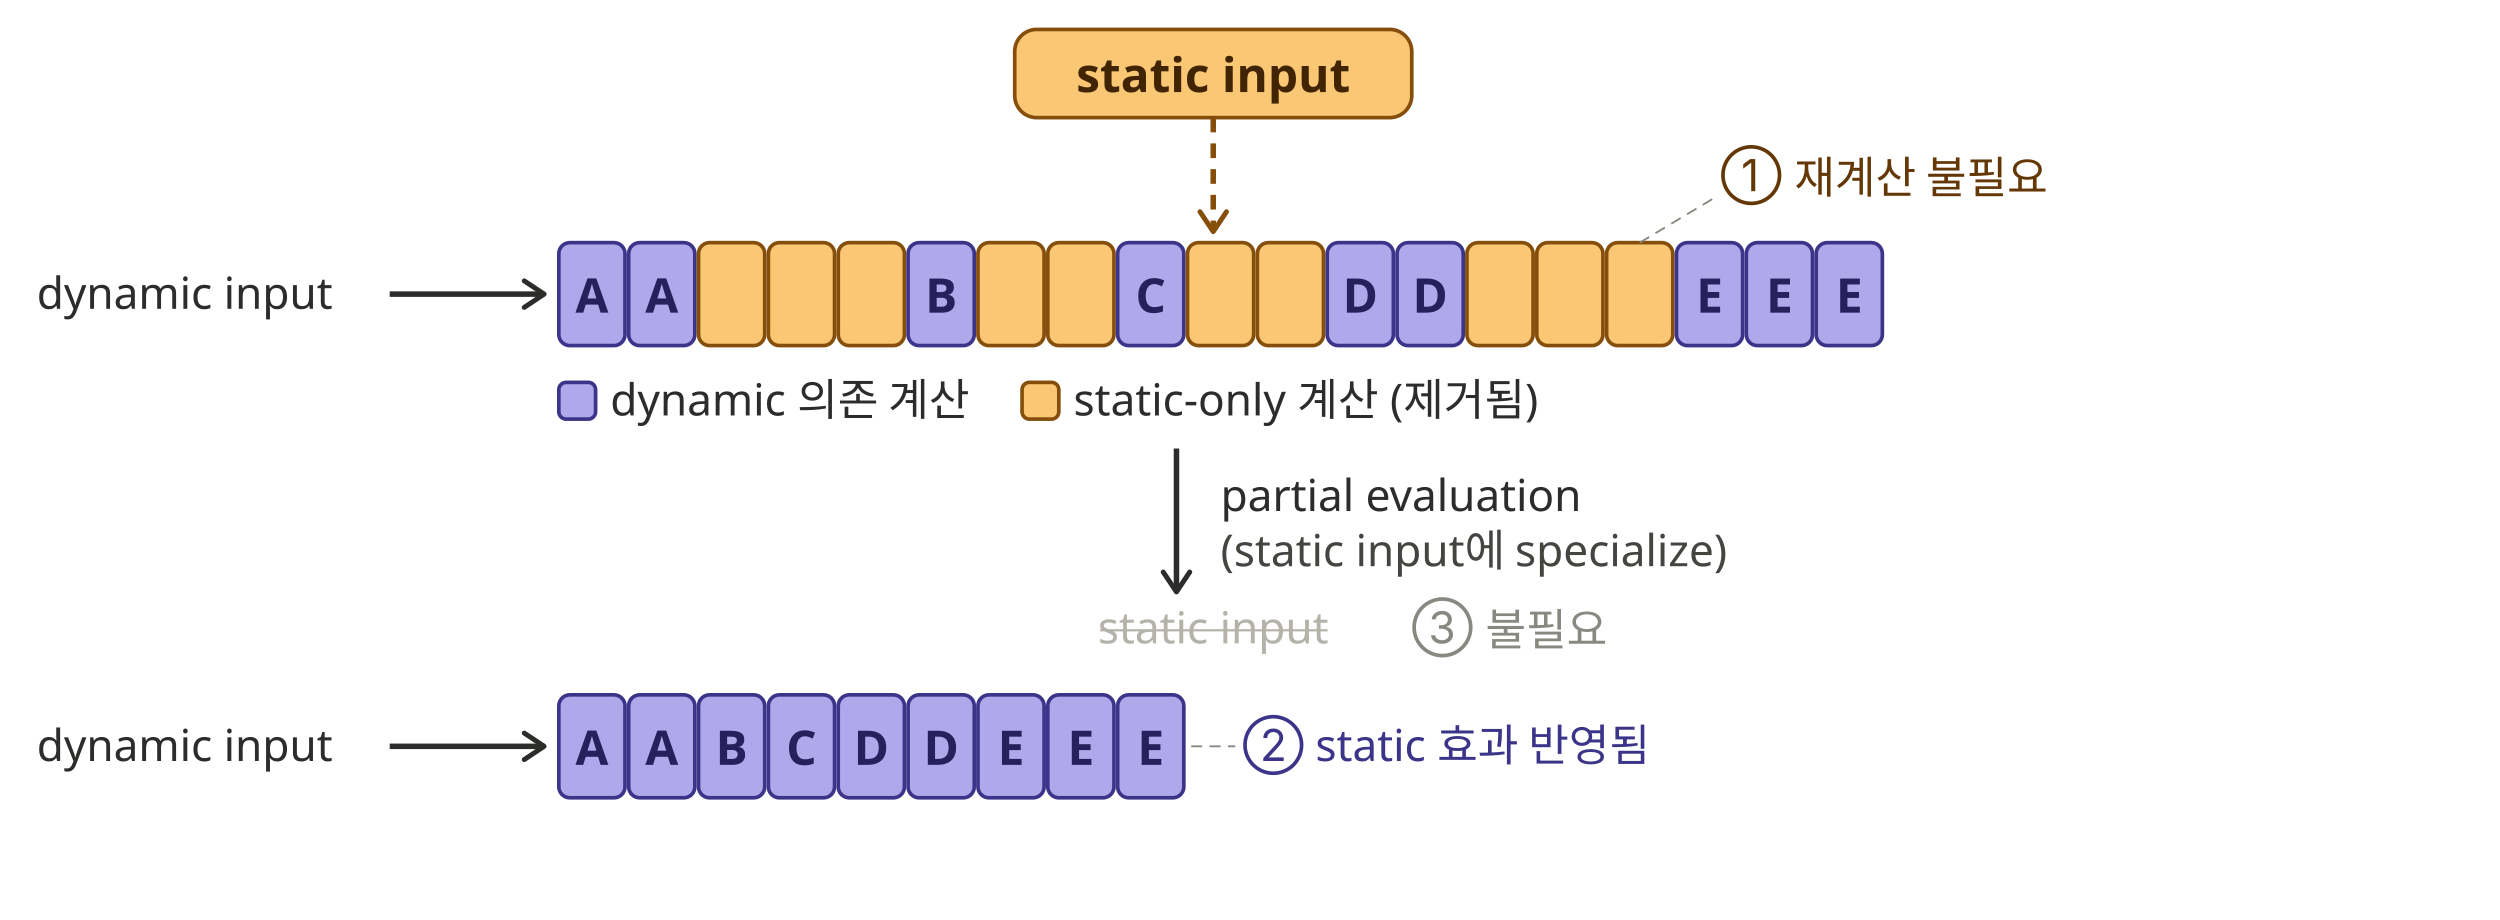
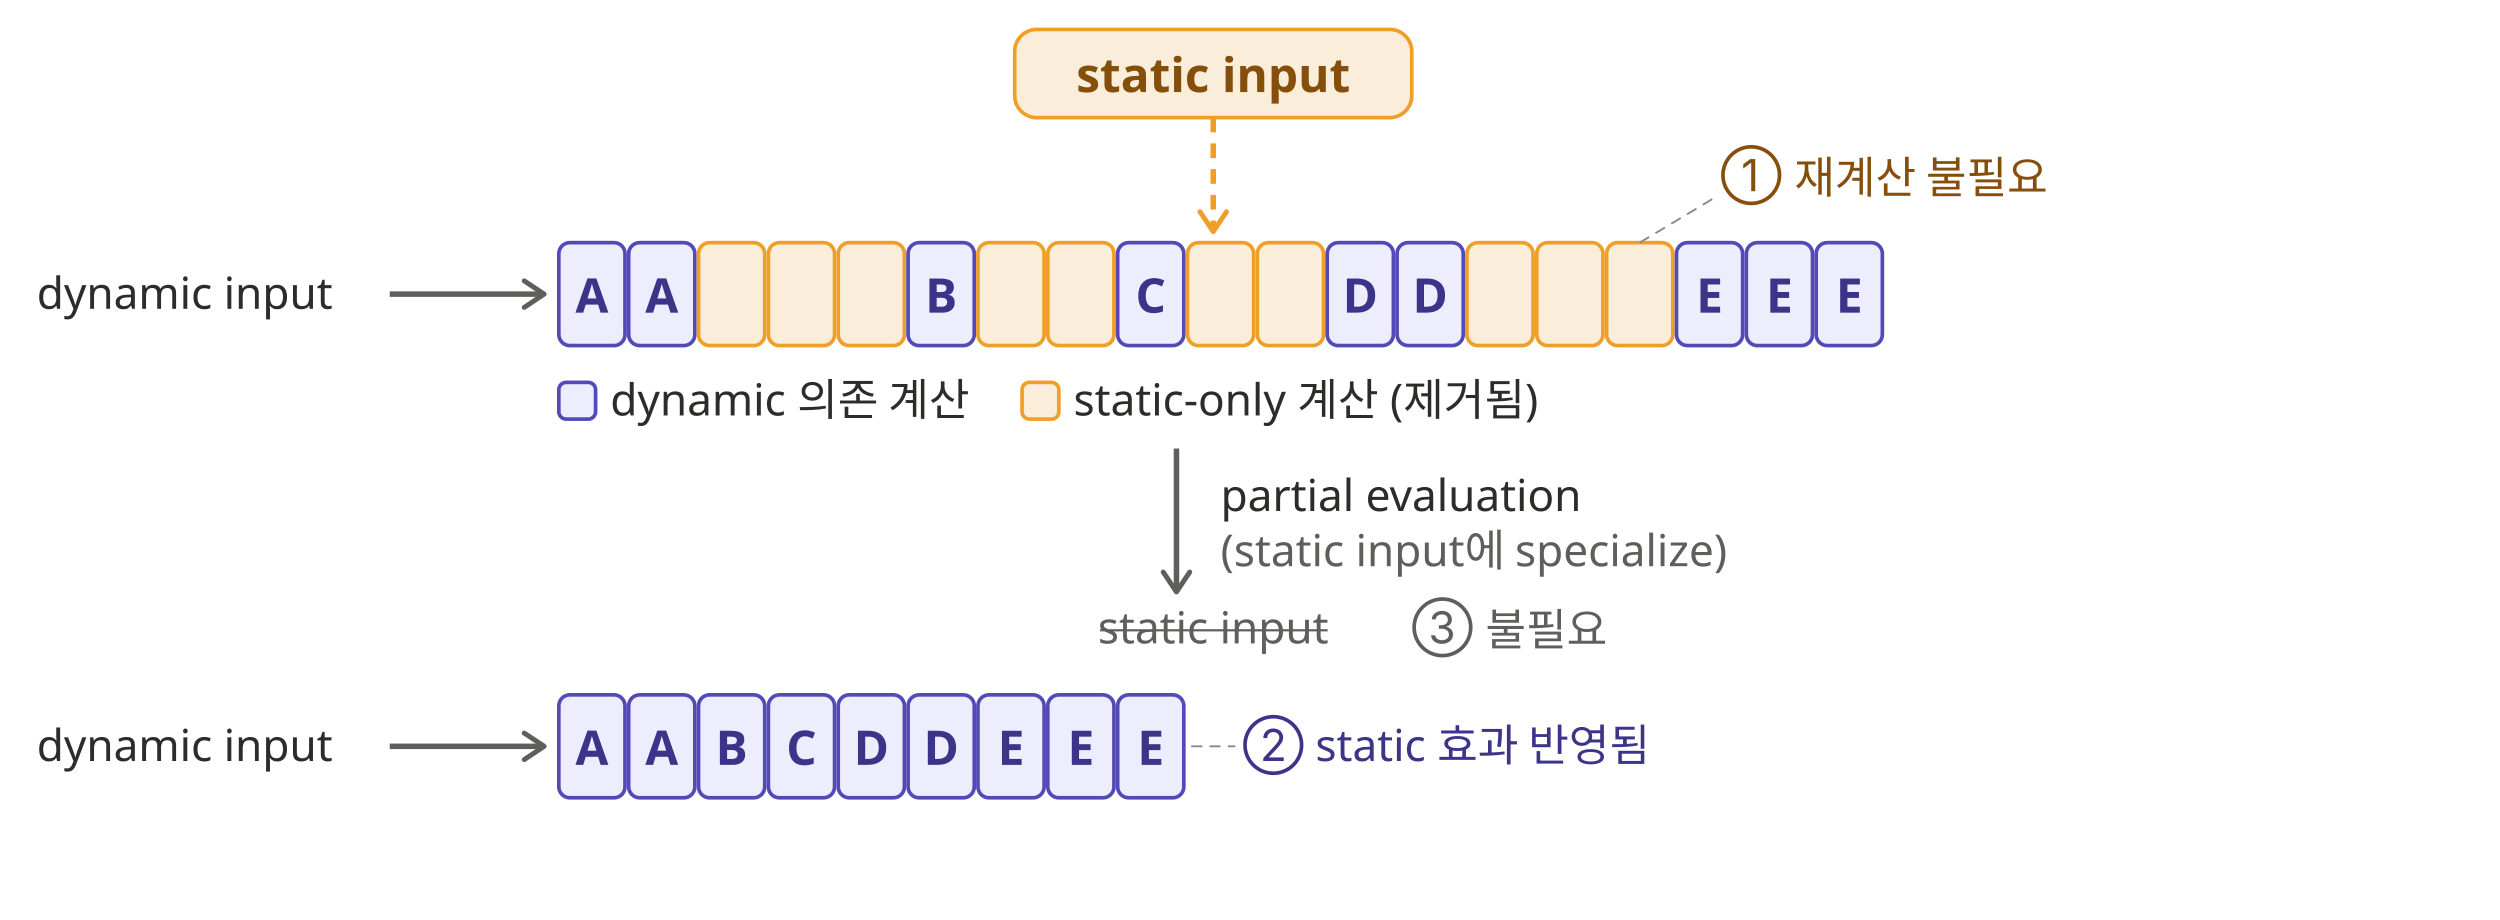
<svg xmlns="http://www.w3.org/2000/svg" width="680" height="250" viewBox="0 0 680 250" style="font-family: 'Pretendard', 'Apple SD Gothic Neo', 'Noto Sans KR', 'Segoe UI', system-ui, -apple-system, sans-serif; background: #ffffff;">
  <defs>
    <marker id="arrow" viewBox="0 0 10 10" refX="8" refY="5" markerWidth="6" markerHeight="6" orient="auto-start-reverse">
      <path d="M2 1L8 5L2 9" fill="none" stroke="context-stroke" stroke-width="1.5" stroke-linecap="round" stroke-linejoin="round" />
    </marker>
  </defs>
-   <rect x="276" y="8" width="108" height="24" rx="6" fill="#FAC775" stroke="#854F0B" stroke-width="1" />
-   <text x="330" y="20" text-anchor="middle" dominant-baseline="central" font-size="13" font-weight="600" fill="#412402">static input</text>
-   <line x1="330" y1="32" x2="330" y2="63" stroke="#854F0B" stroke-width="1.5" stroke-dasharray="4 3" marker-end="url(#arrow)" />
+   <rect x="276" y="8" width="108" height="24" rx="6" fill="#FAEEDA" stroke="#EF9F27" stroke-width="1" />
+   <text x="330" y="20" text-anchor="middle" dominant-baseline="central" font-size="13" font-weight="600" fill="#854F0B">static input</text>
+   <line x1="330" y1="32" x2="330" y2="63" stroke="#EF9F27" stroke-width="1.5" stroke-dasharray="4 3" marker-end="url(#arrow)" />
  <text x="10" y="84" text-anchor="start" font-size="12" fill="#2C2C2A">dynamic input</text>
-   <line x1="106" y1="80" x2="148" y2="80" stroke="#2C2C2A" stroke-width="1.5" marker-end="url(#arrow)" />
-   <rect x="152" y="66" width="18" height="28" rx="3" fill="#AFA9EC" stroke="#3C3489" stroke-width="1" />
-   <text x="161" y="80" text-anchor="middle" dominant-baseline="central" font-size="13" font-weight="600" fill="#26215C">A</text>
-   <rect x="171" y="66" width="18" height="28" rx="3" fill="#AFA9EC" stroke="#3C3489" stroke-width="1" />
-   <text x="180" y="80" text-anchor="middle" dominant-baseline="central" font-size="13" font-weight="600" fill="#26215C">A</text>
-   <rect x="190" y="66" width="18" height="28" rx="3" fill="#FAC775" stroke="#854F0B" stroke-width="1" />
-   <rect x="209" y="66" width="18" height="28" rx="3" fill="#FAC775" stroke="#854F0B" stroke-width="1" />
-   <rect x="228" y="66" width="18" height="28" rx="3" fill="#FAC775" stroke="#854F0B" stroke-width="1" />
-   <rect x="247" y="66" width="18" height="28" rx="3" fill="#AFA9EC" stroke="#3C3489" stroke-width="1" />
-   <text x="256" y="80" text-anchor="middle" dominant-baseline="central" font-size="13" font-weight="600" fill="#26215C">B</text>
-   <rect x="266" y="66" width="18" height="28" rx="3" fill="#FAC775" stroke="#854F0B" stroke-width="1" />
-   <rect x="285" y="66" width="18" height="28" rx="3" fill="#FAC775" stroke="#854F0B" stroke-width="1" />
-   <rect x="304" y="66" width="18" height="28" rx="3" fill="#AFA9EC" stroke="#3C3489" stroke-width="1" />
-   <text x="313" y="80" text-anchor="middle" dominant-baseline="central" font-size="13" font-weight="600" fill="#26215C">C</text>
-   <rect x="323" y="66" width="18" height="28" rx="3" fill="#FAC775" stroke="#854F0B" stroke-width="1" />
-   <rect x="342" y="66" width="18" height="28" rx="3" fill="#FAC775" stroke="#854F0B" stroke-width="1" />
-   <rect x="361" y="66" width="18" height="28" rx="3" fill="#AFA9EC" stroke="#3C3489" stroke-width="1" />
-   <text x="370" y="80" text-anchor="middle" dominant-baseline="central" font-size="13" font-weight="600" fill="#26215C">D</text>
-   <rect x="380" y="66" width="18" height="28" rx="3" fill="#AFA9EC" stroke="#3C3489" stroke-width="1" />
-   <text x="389" y="80" text-anchor="middle" dominant-baseline="central" font-size="13" font-weight="600" fill="#26215C">D</text>
-   <rect x="399" y="66" width="18" height="28" rx="3" fill="#FAC775" stroke="#854F0B" stroke-width="1" />
-   <rect x="418" y="66" width="18" height="28" rx="3" fill="#FAC775" stroke="#854F0B" stroke-width="1" />
-   <rect x="437" y="66" width="18" height="28" rx="3" fill="#FAC775" stroke="#854F0B" stroke-width="1" />
-   <rect x="456" y="66" width="18" height="28" rx="3" fill="#AFA9EC" stroke="#3C3489" stroke-width="1" />
-   <text x="465" y="80" text-anchor="middle" dominant-baseline="central" font-size="13" font-weight="600" fill="#26215C">E</text>
-   <rect x="475" y="66" width="18" height="28" rx="3" fill="#AFA9EC" stroke="#3C3489" stroke-width="1" />
-   <text x="484" y="80" text-anchor="middle" dominant-baseline="central" font-size="13" font-weight="600" fill="#26215C">E</text>
-   <rect x="494" y="66" width="18" height="28" rx="3" fill="#AFA9EC" stroke="#3C3489" stroke-width="1" />
-   <text x="503" y="80" text-anchor="middle" dominant-baseline="central" font-size="13" font-weight="600" fill="#26215C">E</text>
+   <line x1="106" y1="80" x2="148" y2="80" stroke="#5F5E5A" stroke-width="1.5" marker-end="url(#arrow)" />
+   <rect x="152" y="66" width="18" height="28" rx="3" fill="#EEEDFE" stroke="#534AB7" stroke-width="1" />
+   <text x="161" y="80" text-anchor="middle" dominant-baseline="central" font-size="13" font-weight="600" fill="#3C3489">A</text>
+   <rect x="171" y="66" width="18" height="28" rx="3" fill="#EEEDFE" stroke="#534AB7" stroke-width="1" />
+   <text x="180" y="80" text-anchor="middle" dominant-baseline="central" font-size="13" font-weight="600" fill="#3C3489">A</text>
+   <rect x="190" y="66" width="18" height="28" rx="3" fill="#FAEEDA" stroke="#EF9F27" stroke-width="1" />
+   <rect x="209" y="66" width="18" height="28" rx="3" fill="#FAEEDA" stroke="#EF9F27" stroke-width="1" />
+   <rect x="228" y="66" width="18" height="28" rx="3" fill="#FAEEDA" stroke="#EF9F27" stroke-width="1" />
+   <rect x="247" y="66" width="18" height="28" rx="3" fill="#EEEDFE" stroke="#534AB7" stroke-width="1" />
+   <text x="256" y="80" text-anchor="middle" dominant-baseline="central" font-size="13" font-weight="600" fill="#3C3489">B</text>
+   <rect x="266" y="66" width="18" height="28" rx="3" fill="#FAEEDA" stroke="#EF9F27" stroke-width="1" />
+   <rect x="285" y="66" width="18" height="28" rx="3" fill="#FAEEDA" stroke="#EF9F27" stroke-width="1" />
+   <rect x="304" y="66" width="18" height="28" rx="3" fill="#EEEDFE" stroke="#534AB7" stroke-width="1" />
+   <text x="313" y="80" text-anchor="middle" dominant-baseline="central" font-size="13" font-weight="600" fill="#3C3489">C</text>
+   <rect x="323" y="66" width="18" height="28" rx="3" fill="#FAEEDA" stroke="#EF9F27" stroke-width="1" />
+   <rect x="342" y="66" width="18" height="28" rx="3" fill="#FAEEDA" stroke="#EF9F27" stroke-width="1" />
+   <rect x="361" y="66" width="18" height="28" rx="3" fill="#EEEDFE" stroke="#534AB7" stroke-width="1" />
+   <text x="370" y="80" text-anchor="middle" dominant-baseline="central" font-size="13" font-weight="600" fill="#3C3489">D</text>
+   <rect x="380" y="66" width="18" height="28" rx="3" fill="#EEEDFE" stroke="#534AB7" stroke-width="1" />
+   <text x="389" y="80" text-anchor="middle" dominant-baseline="central" font-size="13" font-weight="600" fill="#3C3489">D</text>
+   <rect x="399" y="66" width="18" height="28" rx="3" fill="#FAEEDA" stroke="#EF9F27" stroke-width="1" />
+   <rect x="418" y="66" width="18" height="28" rx="3" fill="#FAEEDA" stroke="#EF9F27" stroke-width="1" />
+   <rect x="437" y="66" width="18" height="28" rx="3" fill="#FAEEDA" stroke="#EF9F27" stroke-width="1" />
+   <rect x="456" y="66" width="18" height="28" rx="3" fill="#EEEDFE" stroke="#534AB7" stroke-width="1" />
+   <text x="465" y="80" text-anchor="middle" dominant-baseline="central" font-size="13" font-weight="600" fill="#3C3489">E</text>
+   <rect x="475" y="66" width="18" height="28" rx="3" fill="#EEEDFE" stroke="#534AB7" stroke-width="1" />
+   <text x="484" y="80" text-anchor="middle" dominant-baseline="central" font-size="13" font-weight="600" fill="#3C3489">E</text>
+   <rect x="494" y="66" width="18" height="28" rx="3" fill="#EEEDFE" stroke="#534AB7" stroke-width="1" />
+   <text x="503" y="80" text-anchor="middle" dominant-baseline="central" font-size="13" font-weight="600" fill="#3C3489">E</text>
  <line x1="446" y1="66" x2="466" y2="54" stroke="#888780" stroke-width="0.5" stroke-dasharray="3 2" />
-   <text x="468" y="52" text-anchor="start" font-size="12" fill="#633806">① 재계산 불필요</text>
-   <rect x="152" y="104" width="10" height="10" rx="2" fill="#AFA9EC" stroke="#3C3489" stroke-width="1" />
+   <text x="468" y="52" text-anchor="start" font-size="12" fill="#854F0B">① 재계산 불필요</text>
+   <rect x="152" y="104" width="10" height="10" rx="2" fill="#EEEDFE" stroke="#534AB7" stroke-width="1" />
  <text x="166" y="113" font-size="12" fill="#2C2C2A">dynamic 의존 계산</text>
-   <rect x="278" y="104" width="10" height="10" rx="2" fill="#FAC775" stroke="#854F0B" stroke-width="1" />
+   <rect x="278" y="104" width="10" height="10" rx="2" fill="#FAEEDA" stroke="#EF9F27" stroke-width="1" />
  <text x="292" y="113" font-size="12" fill="#2C2C2A">static-only 계산 (제거됨)</text>
-   <line x1="320" y1="122" x2="320" y2="161" stroke="#2C2C2A" stroke-width="1.5" marker-end="url(#arrow)" />
+   <line x1="320" y1="122" x2="320" y2="161" stroke="#5F5E5A" stroke-width="1.5" marker-end="url(#arrow)" />
  <text x="332" y="139" font-size="12" fill="#2C2C2A">partial evaluation</text>
-   <text x="332" y="154" font-size="12" fill="#444441">(static input에 specialize)</text>
-   <text x="330" y="175" text-anchor="middle" font-size="12" fill="#B4B2A9" text-decoration="line-through">static input</text>
-   <text x="384" y="175" text-anchor="start" font-size="12" fill="#888780">③ 불필요</text>
+   <text x="332" y="154" font-size="12" fill="#5F5E5A">(static input에 specialize)</text>
+   <text x="330" y="175" text-anchor="middle" font-size="12" fill="#5F5E5A" text-decoration="line-through">static input</text>
+   <text x="384" y="175" text-anchor="start" font-size="12" fill="#5F5E5A">③ 불필요</text>
  <text x="10" y="207" text-anchor="start" font-size="12" fill="#2C2C2A">dynamic input</text>
-   <line x1="106" y1="203" x2="148" y2="203" stroke="#2C2C2A" stroke-width="1.5" marker-end="url(#arrow)" />
-   <rect x="152" y="189" width="18" height="28" rx="3" fill="#AFA9EC" stroke="#3C3489" stroke-width="1" />
-   <text x="161" y="203" text-anchor="middle" dominant-baseline="central" font-size="13" font-weight="600" fill="#26215C">A</text>
-   <rect x="171" y="189" width="18" height="28" rx="3" fill="#AFA9EC" stroke="#3C3489" stroke-width="1" />
-   <text x="180" y="203" text-anchor="middle" dominant-baseline="central" font-size="13" font-weight="600" fill="#26215C">A</text>
-   <rect x="190" y="189" width="18" height="28" rx="3" fill="#AFA9EC" stroke="#3C3489" stroke-width="1" />
-   <text x="199" y="203" text-anchor="middle" dominant-baseline="central" font-size="13" font-weight="600" fill="#26215C">B</text>
-   <rect x="209" y="189" width="18" height="28" rx="3" fill="#AFA9EC" stroke="#3C3489" stroke-width="1" />
-   <text x="218" y="203" text-anchor="middle" dominant-baseline="central" font-size="13" font-weight="600" fill="#26215C">C</text>
-   <rect x="228" y="189" width="18" height="28" rx="3" fill="#AFA9EC" stroke="#3C3489" stroke-width="1" />
-   <text x="237" y="203" text-anchor="middle" dominant-baseline="central" font-size="13" font-weight="600" fill="#26215C">D</text>
-   <rect x="247" y="189" width="18" height="28" rx="3" fill="#AFA9EC" stroke="#3C3489" stroke-width="1" />
-   <text x="256" y="203" text-anchor="middle" dominant-baseline="central" font-size="13" font-weight="600" fill="#26215C">D</text>
-   <rect x="266" y="189" width="18" height="28" rx="3" fill="#AFA9EC" stroke="#3C3489" stroke-width="1" />
-   <text x="275" y="203" text-anchor="middle" dominant-baseline="central" font-size="13" font-weight="600" fill="#26215C">E</text>
-   <rect x="285" y="189" width="18" height="28" rx="3" fill="#AFA9EC" stroke="#3C3489" stroke-width="1" />
-   <text x="294" y="203" text-anchor="middle" dominant-baseline="central" font-size="13" font-weight="600" fill="#26215C">E</text>
-   <rect x="304" y="189" width="18" height="28" rx="3" fill="#AFA9EC" stroke="#3C3489" stroke-width="1" />
-   <text x="313" y="203" text-anchor="middle" dominant-baseline="central" font-size="13" font-weight="600" fill="#26215C">E</text>
+   <line x1="106" y1="203" x2="148" y2="203" stroke="#5F5E5A" stroke-width="1.5" marker-end="url(#arrow)" />
+   <rect x="152" y="189" width="18" height="28" rx="3" fill="#EEEDFE" stroke="#534AB7" stroke-width="1" />
+   <text x="161" y="203" text-anchor="middle" dominant-baseline="central" font-size="13" font-weight="600" fill="#3C3489">A</text>
+   <rect x="171" y="189" width="18" height="28" rx="3" fill="#EEEDFE" stroke="#534AB7" stroke-width="1" />
+   <text x="180" y="203" text-anchor="middle" dominant-baseline="central" font-size="13" font-weight="600" fill="#3C3489">A</text>
+   <rect x="190" y="189" width="18" height="28" rx="3" fill="#EEEDFE" stroke="#534AB7" stroke-width="1" />
+   <text x="199" y="203" text-anchor="middle" dominant-baseline="central" font-size="13" font-weight="600" fill="#3C3489">B</text>
+   <rect x="209" y="189" width="18" height="28" rx="3" fill="#EEEDFE" stroke="#534AB7" stroke-width="1" />
+   <text x="218" y="203" text-anchor="middle" dominant-baseline="central" font-size="13" font-weight="600" fill="#3C3489">C</text>
+   <rect x="228" y="189" width="18" height="28" rx="3" fill="#EEEDFE" stroke="#534AB7" stroke-width="1" />
+   <text x="237" y="203" text-anchor="middle" dominant-baseline="central" font-size="13" font-weight="600" fill="#3C3489">D</text>
+   <rect x="247" y="189" width="18" height="28" rx="3" fill="#EEEDFE" stroke="#534AB7" stroke-width="1" />
+   <text x="256" y="203" text-anchor="middle" dominant-baseline="central" font-size="13" font-weight="600" fill="#3C3489">D</text>
+   <rect x="266" y="189" width="18" height="28" rx="3" fill="#EEEDFE" stroke="#534AB7" stroke-width="1" />
+   <text x="275" y="203" text-anchor="middle" dominant-baseline="central" font-size="13" font-weight="600" fill="#3C3489">E</text>
+   <rect x="285" y="189" width="18" height="28" rx="3" fill="#EEEDFE" stroke="#534AB7" stroke-width="1" />
+   <text x="294" y="203" text-anchor="middle" dominant-baseline="central" font-size="13" font-weight="600" fill="#3C3489">E</text>
+   <rect x="304" y="189" width="18" height="28" rx="3" fill="#EEEDFE" stroke="#534AB7" stroke-width="1" />
+   <text x="313" y="203" text-anchor="middle" dominant-baseline="central" font-size="13" font-weight="600" fill="#3C3489">E</text>
  <line x1="324" y1="203" x2="336" y2="203" stroke="#888780" stroke-width="0.5" stroke-dasharray="3 2" />
  <text x="338" y="207" text-anchor="start" font-size="12" fill="#3C3489">② static 효과 반영됨</text>
</svg>
